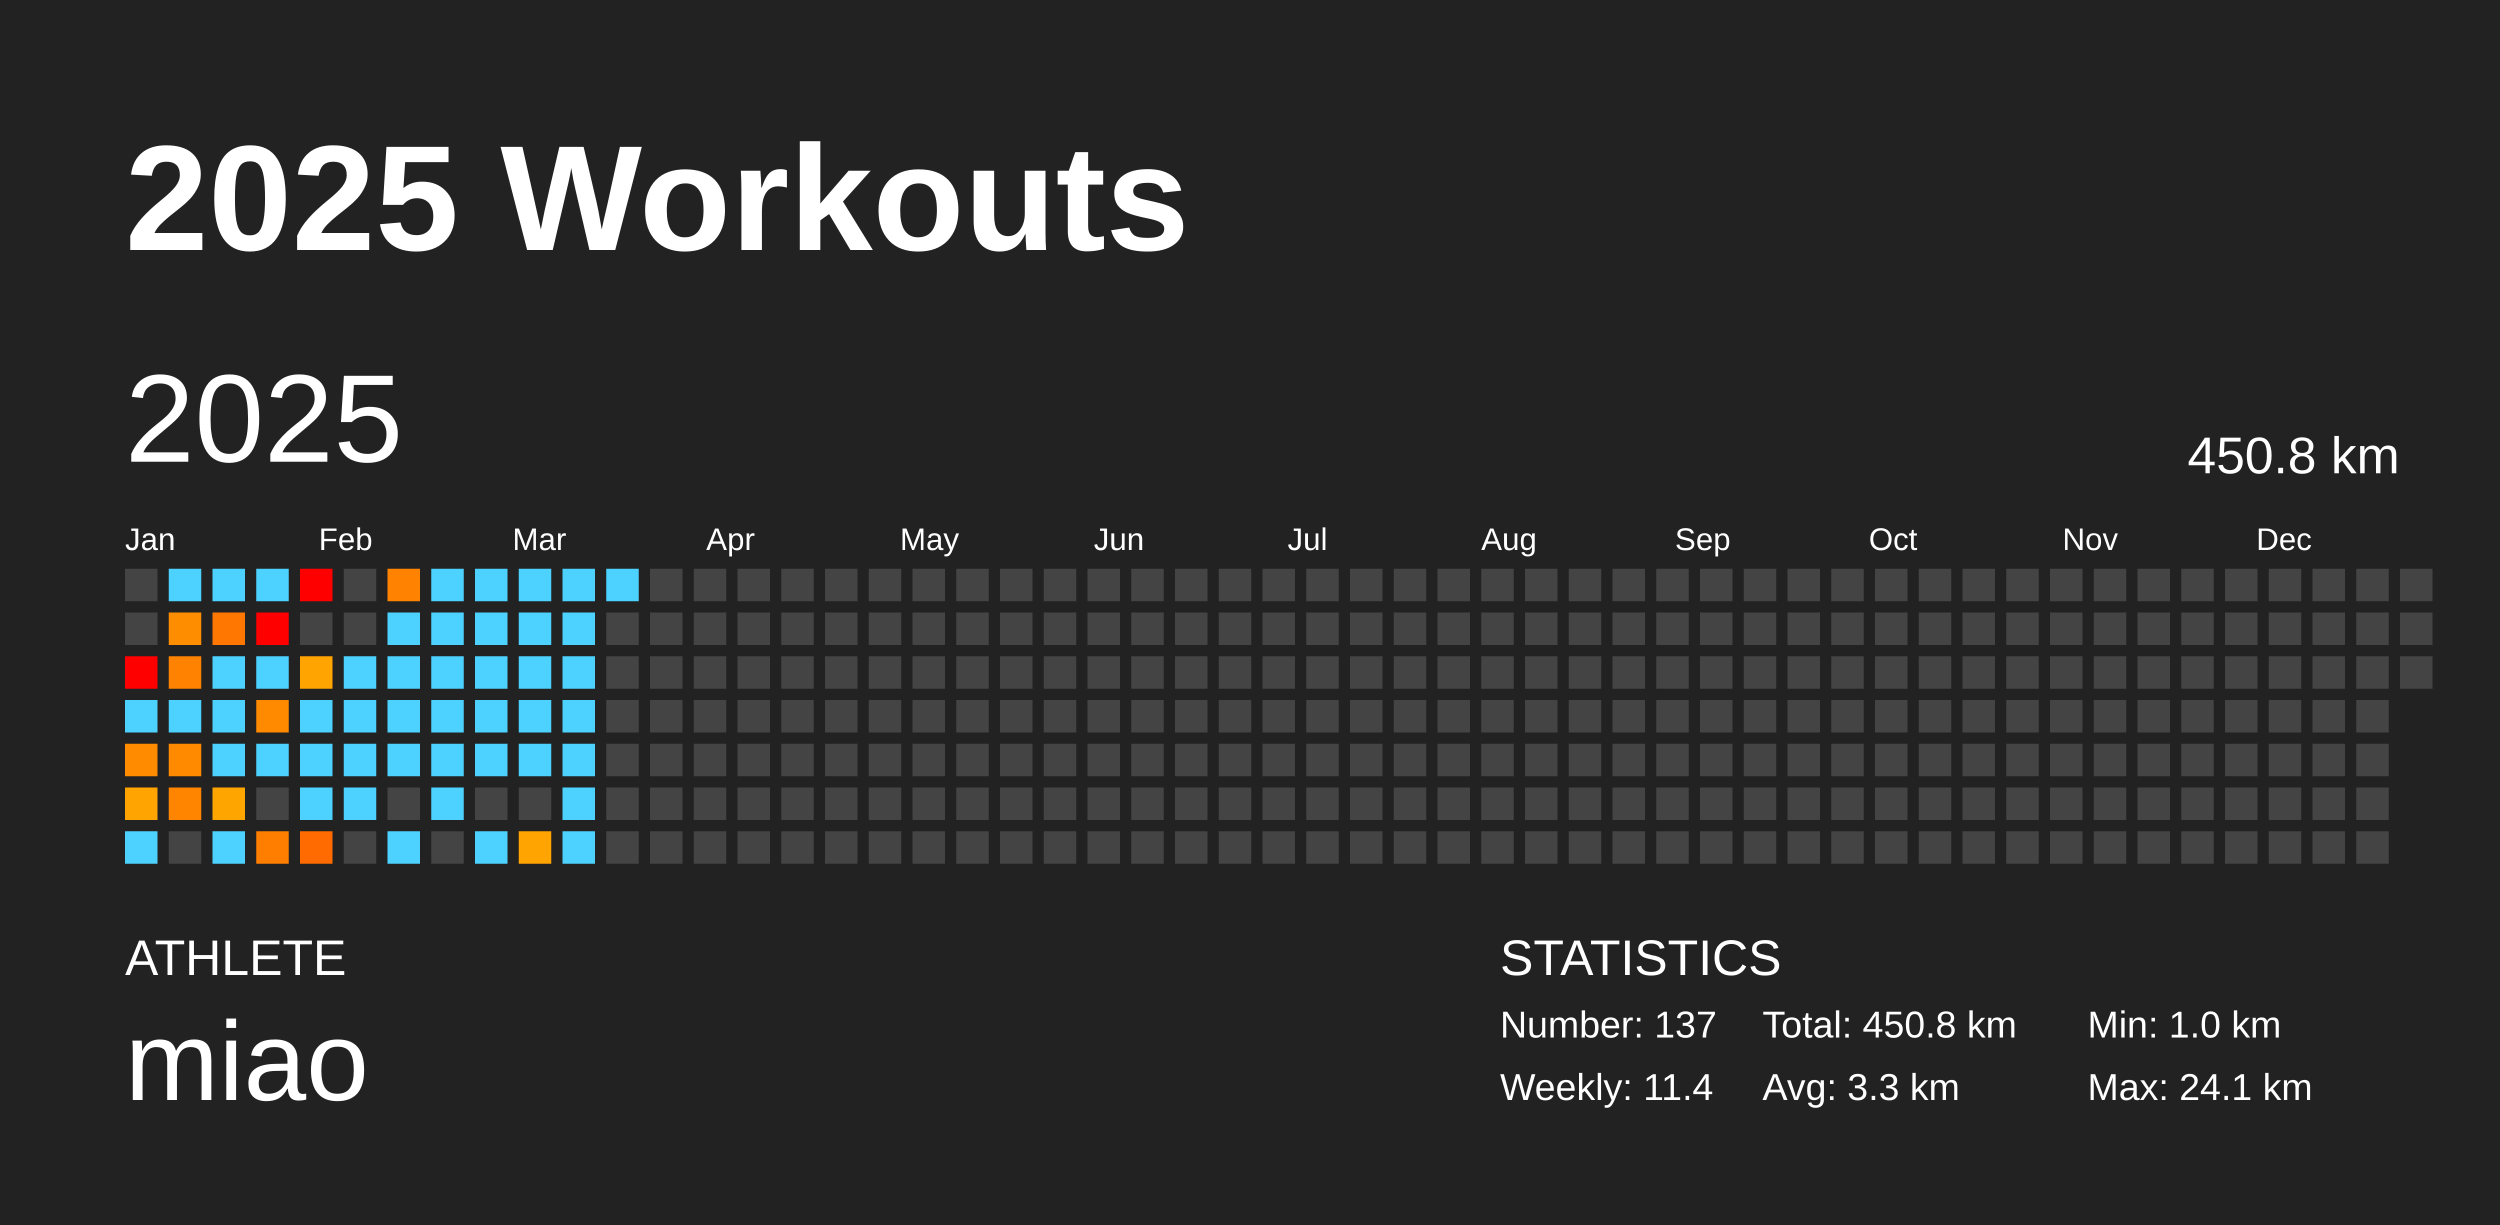
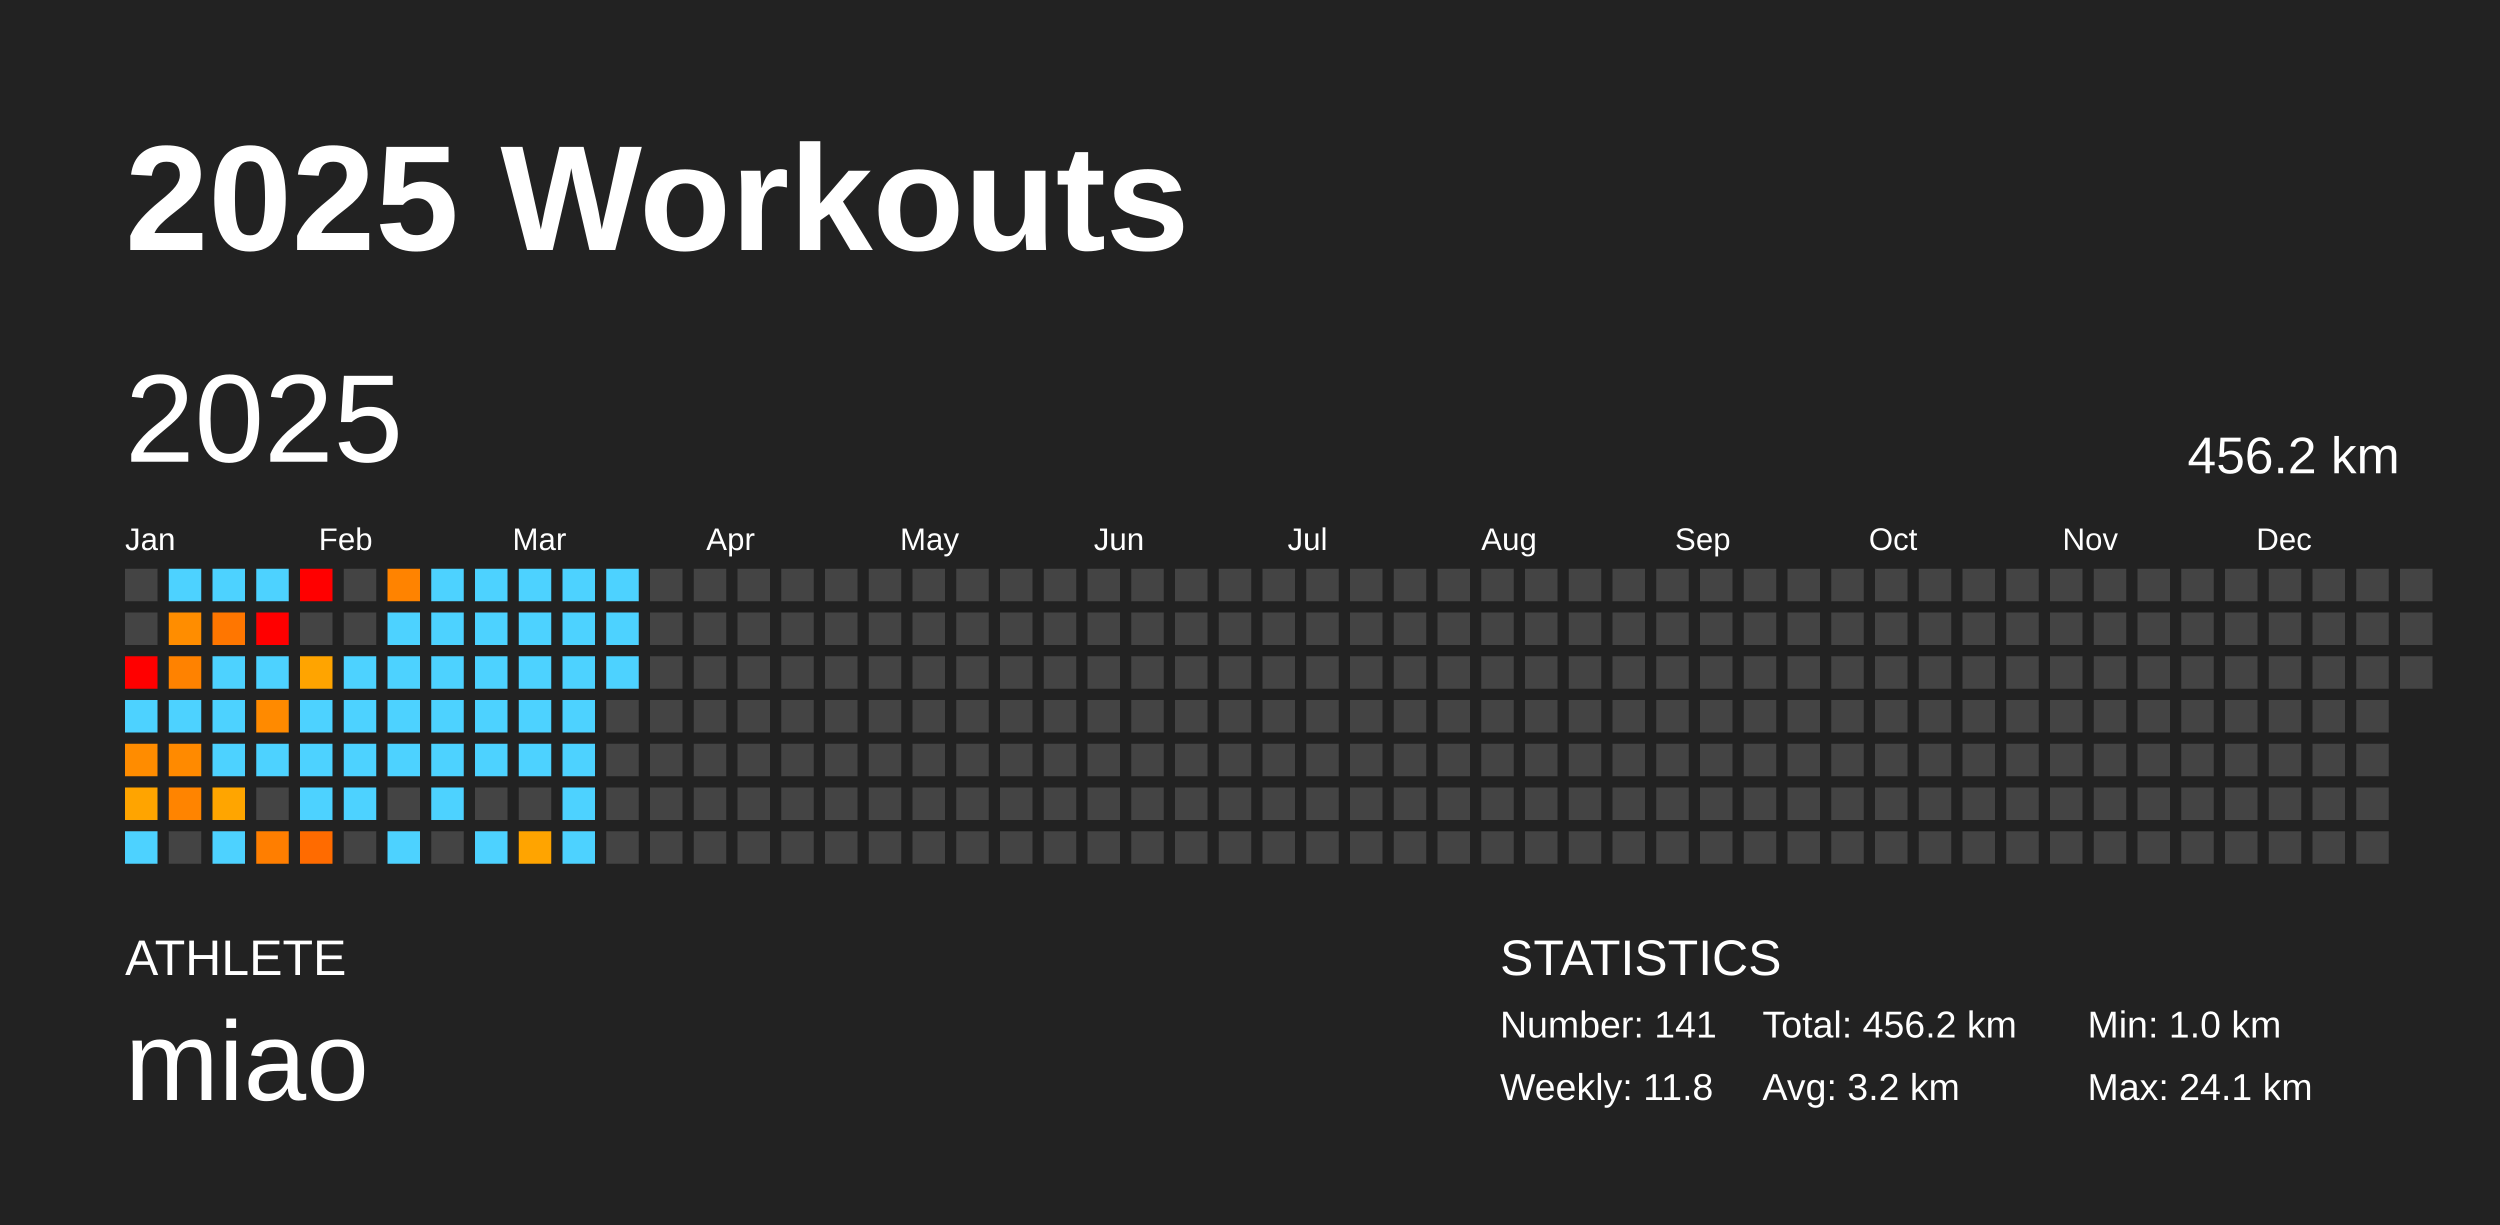
<svg xmlns="http://www.w3.org/2000/svg" baseProfile="full" height="98mm" version="1.1" viewBox="0,0,200,98" width="200mm">
  <defs />
  <rect fill="#222222" height="98" width="200" x="0" y="0" />
  <text fill="#FFFFFF" style="font-size:12px; font-family:Arial; font-weight:bold;" x="10" y="20">2025 Workouts</text>
  <text fill="#FFFFFF" style="font-size:4px; font-family:Arial" x="10" y="78">ATHLETE</text>
  <text fill="#FFFFFF" style="font-size:9px; font-family:Arial" x="10" y="88">miao</text>
  <text fill="#FFFFFF" style="font-size:4px; font-family:Arial" x="120" y="78">STATISTICS</text>
-   <text fill="#FFFFFF" style="font-size:3px; font-family:Arial" x="120" y="83">Number: 137</text>
-   <text fill="#FFFFFF" style="font-size:3px; font-family:Arial" x="120" y="88">Weekly: 11.4</text>
-   <text fill="#FFFFFF" style="font-size:3px; font-family:Arial" x="141" y="83">Total: 450.8 km</text>
-   <text fill="#FFFFFF" style="font-size:3px; font-family:Arial" x="141" y="88">Avg: 3.3 km</text>
+   <text fill="#FFFFFF" style="font-size:3px; font-family:Arial" x="120" y="83">Number: 141</text>
+   <text fill="#FFFFFF" style="font-size:3px; font-family:Arial" x="120" y="88">Weekly: 11.8</text>
+   <text fill="#FFFFFF" style="font-size:3px; font-family:Arial" x="141" y="83">Total: 456.2 km</text>
+   <text fill="#FFFFFF" style="font-size:3px; font-family:Arial" x="141" y="88">Avg: 3.2 km</text>
  <text fill="#FFFFFF" style="font-size:3px; font-family:Arial" x="167" y="83">Min: 1.0 km</text>
  <text fill="#FFFFFF" style="font-size:3px; font-family:Arial" x="167" y="88">Max: 24.1 km</text>
  <text dominant-baseline="hanging" fill="#FFFFFF" style="font-size:10.0px; font-family:Arial;" x="10" y="30">2025</text>
-   <text dominant-baseline="hanging" fill="#FFFFFF" style="font-size:4.125px; font-family:Arial;" x="175" y="35">450.8 km</text>
+   <text dominant-baseline="hanging" fill="#FFFFFF" style="font-size:4.125px; font-family:Arial;" x="175" y="35">456.2 km</text>
  <text fill="#FFFFFF" style="font-size:2.5px; font-family:Arial" x="10.0" y="44">Jan</text>
  <text fill="#FFFFFF" style="font-size:2.5px; font-family:Arial" x="25.5" y="44">Feb</text>
  <text fill="#FFFFFF" style="font-size:2.5px; font-family:Arial" x="41.0" y="44">Mar</text>
  <text fill="#FFFFFF" style="font-size:2.5px; font-family:Arial" x="56.5" y="44">Apr</text>
  <text fill="#FFFFFF" style="font-size:2.5px; font-family:Arial" x="72.0" y="44">May</text>
  <text fill="#FFFFFF" style="font-size:2.5px; font-family:Arial" x="87.5" y="44">Jun</text>
  <text fill="#FFFFFF" style="font-size:2.5px; font-family:Arial" x="103.0" y="44">Jul</text>
  <text fill="#FFFFFF" style="font-size:2.5px; font-family:Arial" x="118.5" y="44">Aug</text>
  <text fill="#FFFFFF" style="font-size:2.5px; font-family:Arial" x="134.0" y="44">Sep</text>
  <text fill="#FFFFFF" style="font-size:2.5px; font-family:Arial" x="149.5" y="44">Oct</text>
  <text fill="#FFFFFF" style="font-size:2.5px; font-family:Arial" x="165.0" y="44">Nov</text>
  <text fill="#FFFFFF" style="font-size:2.5px; font-family:Arial" x="180.5" y="44">Dec</text>
  <rect fill="#444444" height="2.6" width="2.6" x="10.0" y="45.5" />
  <rect fill="#444444" height="2.6" width="2.6" x="10.0" y="49.0" />
  <rect fill="red" height="2.6" width="2.6" x="10.0" y="52.5" />
  <rect fill="#4dd2ff" height="2.6" width="2.6" x="10.0" y="56.0" />
  <rect fill="#ff8c00" height="2.6" width="2.6" x="10.0" y="59.5" />
  <rect fill="#ffa400" height="2.6" width="2.6" x="10.0" y="63.0" />
  <rect fill="#4dd2ff" height="2.6" width="2.6" x="10.0" y="66.5" />
  <rect fill="#4dd2ff" height="2.6" width="2.6" x="13.5" y="45.5" />
  <rect fill="#ff8d00" height="2.6" width="2.6" x="13.5" y="49.0" />
  <rect fill="#ff8200" height="2.6" width="2.6" x="13.5" y="52.5" />
  <rect fill="#4dd2ff" height="2.6" width="2.6" x="13.5" y="56.0" />
  <rect fill="#ff8a00" height="2.6" width="2.6" x="13.5" y="59.5" />
  <rect fill="#ff8400" height="2.6" width="2.6" x="13.5" y="63.0" />
  <rect fill="#444444" height="2.6" width="2.6" x="13.5" y="66.5" />
  <rect fill="#4dd2ff" height="2.6" width="2.6" x="17.0" y="45.5" />
  <rect fill="#ff7600" height="2.6" width="2.6" x="17.0" y="49.0" />
  <rect fill="#4dd2ff" height="2.6" width="2.6" x="17.0" y="52.5" />
  <rect fill="#4dd2ff" height="2.6" width="2.6" x="17.0" y="56.0" />
  <rect fill="#4dd2ff" height="2.6" width="2.6" x="17.0" y="59.5" />
  <rect fill="#ffa500" height="2.6" width="2.6" x="17.0" y="63.0" />
  <rect fill="#4dd2ff" height="2.6" width="2.6" x="17.0" y="66.5" />
  <rect fill="#4dd2ff" height="2.6" width="2.6" x="20.5" y="45.5" />
  <rect fill="red" height="2.6" width="2.6" x="20.5" y="49.0" />
  <rect fill="#4dd2ff" height="2.6" width="2.6" x="20.5" y="52.5" />
  <rect fill="#ff8a00" height="2.6" width="2.6" x="20.5" y="56.0" />
  <rect fill="#4dd2ff" height="2.6" width="2.6" x="20.5" y="59.5" />
  <rect fill="#444444" height="2.6" width="2.6" x="20.5" y="63.0" />
  <rect fill="#ff7e00" height="2.6" width="2.6" x="20.5" y="66.5" />
  <rect fill="red" height="2.6" width="2.6" x="24.0" y="45.5" />
  <rect fill="#444444" height="2.6" width="2.6" x="24.0" y="49.0" />
  <rect fill="#ffa400" height="2.6" width="2.6" x="24.0" y="52.5" />
  <rect fill="#4dd2ff" height="2.6" width="2.6" x="24.0" y="56.0" />
  <rect fill="#4dd2ff" height="2.6" width="2.6" x="24.0" y="59.5" />
  <rect fill="#4dd2ff" height="2.6" width="2.6" x="24.0" y="63.0" />
  <rect fill="#ff6b00" height="2.6" width="2.6" x="24.0" y="66.5" />
  <rect fill="#444444" height="2.6" width="2.6" x="27.5" y="45.5" />
  <rect fill="#444444" height="2.6" width="2.6" x="27.5" y="49.0" />
  <rect fill="#4dd2ff" height="2.6" width="2.6" x="27.5" y="52.5" />
  <rect fill="#4dd2ff" height="2.6" width="2.6" x="27.5" y="56.0" />
  <rect fill="#4dd2ff" height="2.6" width="2.6" x="27.5" y="59.5" />
  <rect fill="#4dd2ff" height="2.6" width="2.6" x="27.5" y="63.0" />
  <rect fill="#444444" height="2.6" width="2.6" x="27.5" y="66.5" />
  <rect fill="#ff8300" height="2.6" width="2.6" x="31.0" y="45.5" />
  <rect fill="#4dd2ff" height="2.6" width="2.6" x="31.0" y="49.0" />
  <rect fill="#4dd2ff" height="2.6" width="2.6" x="31.0" y="52.5" />
  <rect fill="#4dd2ff" height="2.6" width="2.6" x="31.0" y="56.0" />
  <rect fill="#4dd2ff" height="2.6" width="2.6" x="31.0" y="59.5" />
  <rect fill="#444444" height="2.6" width="2.6" x="31.0" y="63.0" />
  <rect fill="#4dd2ff" height="2.6" width="2.6" x="31.0" y="66.5" />
  <rect fill="#4dd2ff" height="2.6" width="2.6" x="34.5" y="45.5" />
  <rect fill="#4dd2ff" height="2.6" width="2.6" x="34.5" y="49.0" />
  <rect fill="#4dd2ff" height="2.6" width="2.6" x="34.5" y="52.5" />
  <rect fill="#4dd2ff" height="2.6" width="2.6" x="34.5" y="56.0" />
  <rect fill="#4dd2ff" height="2.6" width="2.6" x="34.5" y="59.5" />
  <rect fill="#4dd2ff" height="2.6" width="2.6" x="34.5" y="63.0" />
  <rect fill="#444444" height="2.6" width="2.6" x="34.5" y="66.5" />
  <rect fill="#4dd2ff" height="2.6" width="2.6" x="38.0" y="45.5" />
  <rect fill="#4dd2ff" height="2.6" width="2.6" x="38.0" y="49.0" />
  <rect fill="#4dd2ff" height="2.6" width="2.6" x="38.0" y="52.5" />
  <rect fill="#4dd2ff" height="2.6" width="2.6" x="38.0" y="56.0" />
  <rect fill="#4dd2ff" height="2.6" width="2.6" x="38.0" y="59.5" />
  <rect fill="#444444" height="2.6" width="2.6" x="38.0" y="63.0" />
  <rect fill="#4dd2ff" height="2.6" width="2.6" x="38.0" y="66.5" />
  <rect fill="#4dd2ff" height="2.6" width="2.6" x="41.5" y="45.5" />
  <rect fill="#4dd2ff" height="2.6" width="2.6" x="41.5" y="49.0" />
  <rect fill="#4dd2ff" height="2.6" width="2.6" x="41.5" y="52.5" />
  <rect fill="#4dd2ff" height="2.6" width="2.6" x="41.5" y="56.0" />
  <rect fill="#4dd2ff" height="2.6" width="2.6" x="41.5" y="59.5" />
  <rect fill="#444444" height="2.6" width="2.6" x="41.5" y="63.0" />
  <rect fill="#ffa400" height="2.6" width="2.6" x="41.5" y="66.5" />
  <rect fill="#4dd2ff" height="2.6" width="2.6" x="45.0" y="45.5" />
  <rect fill="#4dd2ff" height="2.6" width="2.6" x="45.0" y="49.0" />
  <rect fill="#4dd2ff" height="2.6" width="2.6" x="45.0" y="52.5" />
  <rect fill="#4dd2ff" height="2.6" width="2.6" x="45.0" y="56.0" />
  <rect fill="#4dd2ff" height="2.6" width="2.6" x="45.0" y="59.5" />
  <rect fill="#4dd2ff" height="2.6" width="2.6" x="45.0" y="63.0" />
  <rect fill="#4dd2ff" height="2.6" width="2.6" x="45.0" y="66.5" />
  <rect fill="#4dd2ff" height="2.6" width="2.6" x="48.5" y="45.5" />
-   <rect fill="#444444" height="2.6" width="2.6" x="48.5" y="49.0" />
-   <rect fill="#444444" height="2.6" width="2.6" x="48.5" y="52.5" />
+   <rect fill="#4dd2ff" height="2.6" width="2.6" x="48.5" y="49.0" />
+   <rect fill="#4dd2ff" height="2.6" width="2.6" x="48.5" y="52.5" />
  <rect fill="#444444" height="2.6" width="2.6" x="48.5" y="56.0" />
  <rect fill="#444444" height="2.6" width="2.6" x="48.5" y="59.5" />
  <rect fill="#444444" height="2.6" width="2.6" x="48.5" y="63.0" />
  <rect fill="#444444" height="2.6" width="2.6" x="48.5" y="66.5" />
  <rect fill="#444444" height="2.6" width="2.6" x="52.0" y="45.5" />
  <rect fill="#444444" height="2.6" width="2.6" x="52.0" y="49.0" />
  <rect fill="#444444" height="2.6" width="2.6" x="52.0" y="52.5" />
  <rect fill="#444444" height="2.6" width="2.6" x="52.0" y="56.0" />
  <rect fill="#444444" height="2.6" width="2.6" x="52.0" y="59.5" />
  <rect fill="#444444" height="2.6" width="2.6" x="52.0" y="63.0" />
  <rect fill="#444444" height="2.6" width="2.6" x="52.0" y="66.5" />
  <rect fill="#444444" height="2.6" width="2.6" x="55.5" y="45.5" />
  <rect fill="#444444" height="2.6" width="2.6" x="55.5" y="49.0" />
  <rect fill="#444444" height="2.6" width="2.6" x="55.5" y="52.5" />
  <rect fill="#444444" height="2.6" width="2.6" x="55.5" y="56.0" />
  <rect fill="#444444" height="2.6" width="2.6" x="55.5" y="59.5" />
  <rect fill="#444444" height="2.6" width="2.6" x="55.5" y="63.0" />
  <rect fill="#444444" height="2.6" width="2.6" x="55.5" y="66.5" />
  <rect fill="#444444" height="2.6" width="2.6" x="59.0" y="45.5" />
  <rect fill="#444444" height="2.6" width="2.6" x="59.0" y="49.0" />
  <rect fill="#444444" height="2.6" width="2.6" x="59.0" y="52.5" />
  <rect fill="#444444" height="2.6" width="2.6" x="59.0" y="56.0" />
  <rect fill="#444444" height="2.6" width="2.6" x="59.0" y="59.5" />
  <rect fill="#444444" height="2.6" width="2.6" x="59.0" y="63.0" />
  <rect fill="#444444" height="2.6" width="2.6" x="59.0" y="66.5" />
  <rect fill="#444444" height="2.6" width="2.6" x="62.5" y="45.5" />
  <rect fill="#444444" height="2.6" width="2.6" x="62.5" y="49.0" />
  <rect fill="#444444" height="2.6" width="2.6" x="62.5" y="52.5" />
  <rect fill="#444444" height="2.6" width="2.6" x="62.5" y="56.0" />
  <rect fill="#444444" height="2.6" width="2.6" x="62.5" y="59.5" />
  <rect fill="#444444" height="2.6" width="2.6" x="62.5" y="63.0" />
  <rect fill="#444444" height="2.6" width="2.6" x="62.5" y="66.5" />
  <rect fill="#444444" height="2.6" width="2.6" x="66.0" y="45.5" />
  <rect fill="#444444" height="2.6" width="2.6" x="66.0" y="49.0" />
  <rect fill="#444444" height="2.6" width="2.6" x="66.0" y="52.5" />
  <rect fill="#444444" height="2.6" width="2.6" x="66.0" y="56.0" />
  <rect fill="#444444" height="2.6" width="2.6" x="66.0" y="59.5" />
  <rect fill="#444444" height="2.6" width="2.6" x="66.0" y="63.0" />
  <rect fill="#444444" height="2.6" width="2.6" x="66.0" y="66.5" />
  <rect fill="#444444" height="2.6" width="2.6" x="69.5" y="45.5" />
  <rect fill="#444444" height="2.6" width="2.6" x="69.5" y="49.0" />
  <rect fill="#444444" height="2.6" width="2.6" x="69.5" y="52.5" />
  <rect fill="#444444" height="2.6" width="2.6" x="69.5" y="56.0" />
  <rect fill="#444444" height="2.6" width="2.6" x="69.5" y="59.5" />
  <rect fill="#444444" height="2.6" width="2.6" x="69.5" y="63.0" />
  <rect fill="#444444" height="2.6" width="2.6" x="69.5" y="66.5" />
  <rect fill="#444444" height="2.6" width="2.6" x="73.0" y="45.5" />
  <rect fill="#444444" height="2.6" width="2.6" x="73.0" y="49.0" />
  <rect fill="#444444" height="2.6" width="2.6" x="73.0" y="52.5" />
  <rect fill="#444444" height="2.6" width="2.6" x="73.0" y="56.0" />
  <rect fill="#444444" height="2.6" width="2.6" x="73.0" y="59.5" />
  <rect fill="#444444" height="2.6" width="2.6" x="73.0" y="63.0" />
  <rect fill="#444444" height="2.6" width="2.6" x="73.0" y="66.5" />
  <rect fill="#444444" height="2.6" width="2.6" x="76.5" y="45.5" />
  <rect fill="#444444" height="2.6" width="2.6" x="76.5" y="49.0" />
  <rect fill="#444444" height="2.6" width="2.6" x="76.5" y="52.5" />
  <rect fill="#444444" height="2.6" width="2.6" x="76.5" y="56.0" />
  <rect fill="#444444" height="2.6" width="2.6" x="76.5" y="59.5" />
  <rect fill="#444444" height="2.6" width="2.6" x="76.5" y="63.0" />
  <rect fill="#444444" height="2.6" width="2.6" x="76.5" y="66.5" />
  <rect fill="#444444" height="2.6" width="2.6" x="80.0" y="45.5" />
  <rect fill="#444444" height="2.6" width="2.6" x="80.0" y="49.0" />
  <rect fill="#444444" height="2.6" width="2.6" x="80.0" y="52.5" />
  <rect fill="#444444" height="2.6" width="2.6" x="80.0" y="56.0" />
  <rect fill="#444444" height="2.6" width="2.6" x="80.0" y="59.5" />
  <rect fill="#444444" height="2.6" width="2.6" x="80.0" y="63.0" />
  <rect fill="#444444" height="2.6" width="2.6" x="80.0" y="66.5" />
  <rect fill="#444444" height="2.6" width="2.6" x="83.5" y="45.5" />
  <rect fill="#444444" height="2.6" width="2.6" x="83.5" y="49.0" />
  <rect fill="#444444" height="2.6" width="2.6" x="83.5" y="52.5" />
  <rect fill="#444444" height="2.6" width="2.6" x="83.5" y="56.0" />
  <rect fill="#444444" height="2.6" width="2.6" x="83.5" y="59.5" />
  <rect fill="#444444" height="2.6" width="2.6" x="83.5" y="63.0" />
  <rect fill="#444444" height="2.6" width="2.6" x="83.5" y="66.5" />
  <rect fill="#444444" height="2.6" width="2.6" x="87.0" y="45.5" />
  <rect fill="#444444" height="2.6" width="2.6" x="87.0" y="49.0" />
  <rect fill="#444444" height="2.6" width="2.6" x="87.0" y="52.5" />
  <rect fill="#444444" height="2.6" width="2.6" x="87.0" y="56.0" />
  <rect fill="#444444" height="2.6" width="2.6" x="87.0" y="59.5" />
  <rect fill="#444444" height="2.6" width="2.6" x="87.0" y="63.0" />
  <rect fill="#444444" height="2.6" width="2.6" x="87.0" y="66.5" />
  <rect fill="#444444" height="2.6" width="2.6" x="90.5" y="45.5" />
  <rect fill="#444444" height="2.6" width="2.6" x="90.5" y="49.0" />
  <rect fill="#444444" height="2.6" width="2.6" x="90.5" y="52.5" />
  <rect fill="#444444" height="2.6" width="2.6" x="90.5" y="56.0" />
  <rect fill="#444444" height="2.6" width="2.6" x="90.5" y="59.5" />
  <rect fill="#444444" height="2.6" width="2.6" x="90.5" y="63.0" />
  <rect fill="#444444" height="2.6" width="2.6" x="90.5" y="66.5" />
  <rect fill="#444444" height="2.6" width="2.6" x="94.0" y="45.5" />
  <rect fill="#444444" height="2.6" width="2.6" x="94.0" y="49.0" />
  <rect fill="#444444" height="2.6" width="2.6" x="94.0" y="52.5" />
  <rect fill="#444444" height="2.6" width="2.6" x="94.0" y="56.0" />
  <rect fill="#444444" height="2.6" width="2.6" x="94.0" y="59.5" />
  <rect fill="#444444" height="2.6" width="2.6" x="94.0" y="63.0" />
  <rect fill="#444444" height="2.6" width="2.6" x="94.0" y="66.5" />
  <rect fill="#444444" height="2.6" width="2.6" x="97.5" y="45.5" />
  <rect fill="#444444" height="2.6" width="2.6" x="97.5" y="49.0" />
  <rect fill="#444444" height="2.6" width="2.6" x="97.5" y="52.5" />
  <rect fill="#444444" height="2.6" width="2.6" x="97.5" y="56.0" />
  <rect fill="#444444" height="2.6" width="2.6" x="97.5" y="59.5" />
  <rect fill="#444444" height="2.6" width="2.6" x="97.5" y="63.0" />
  <rect fill="#444444" height="2.6" width="2.6" x="97.5" y="66.5" />
  <rect fill="#444444" height="2.6" width="2.6" x="101.0" y="45.5" />
  <rect fill="#444444" height="2.6" width="2.6" x="101.0" y="49.0" />
  <rect fill="#444444" height="2.6" width="2.6" x="101.0" y="52.5" />
  <rect fill="#444444" height="2.6" width="2.6" x="101.0" y="56.0" />
  <rect fill="#444444" height="2.6" width="2.6" x="101.0" y="59.5" />
  <rect fill="#444444" height="2.6" width="2.6" x="101.0" y="63.0" />
  <rect fill="#444444" height="2.6" width="2.6" x="101.0" y="66.5" />
  <rect fill="#444444" height="2.6" width="2.6" x="104.5" y="45.5" />
  <rect fill="#444444" height="2.6" width="2.6" x="104.5" y="49.0" />
  <rect fill="#444444" height="2.6" width="2.6" x="104.5" y="52.5" />
  <rect fill="#444444" height="2.6" width="2.6" x="104.5" y="56.0" />
  <rect fill="#444444" height="2.6" width="2.6" x="104.5" y="59.5" />
  <rect fill="#444444" height="2.6" width="2.6" x="104.5" y="63.0" />
  <rect fill="#444444" height="2.6" width="2.6" x="104.5" y="66.5" />
  <rect fill="#444444" height="2.6" width="2.6" x="108.0" y="45.5" />
  <rect fill="#444444" height="2.6" width="2.6" x="108.0" y="49.0" />
  <rect fill="#444444" height="2.6" width="2.6" x="108.0" y="52.5" />
  <rect fill="#444444" height="2.6" width="2.6" x="108.0" y="56.0" />
  <rect fill="#444444" height="2.6" width="2.6" x="108.0" y="59.5" />
  <rect fill="#444444" height="2.6" width="2.6" x="108.0" y="63.0" />
  <rect fill="#444444" height="2.6" width="2.6" x="108.0" y="66.5" />
  <rect fill="#444444" height="2.6" width="2.6" x="111.5" y="45.5" />
  <rect fill="#444444" height="2.6" width="2.6" x="111.5" y="49.0" />
  <rect fill="#444444" height="2.6" width="2.6" x="111.5" y="52.5" />
  <rect fill="#444444" height="2.6" width="2.6" x="111.5" y="56.0" />
  <rect fill="#444444" height="2.6" width="2.6" x="111.5" y="59.5" />
  <rect fill="#444444" height="2.6" width="2.6" x="111.5" y="63.0" />
  <rect fill="#444444" height="2.6" width="2.6" x="111.5" y="66.5" />
  <rect fill="#444444" height="2.6" width="2.6" x="115.0" y="45.5" />
  <rect fill="#444444" height="2.6" width="2.6" x="115.0" y="49.0" />
  <rect fill="#444444" height="2.6" width="2.6" x="115.0" y="52.5" />
  <rect fill="#444444" height="2.6" width="2.6" x="115.0" y="56.0" />
  <rect fill="#444444" height="2.6" width="2.6" x="115.0" y="59.5" />
  <rect fill="#444444" height="2.6" width="2.6" x="115.0" y="63.0" />
  <rect fill="#444444" height="2.6" width="2.6" x="115.0" y="66.5" />
  <rect fill="#444444" height="2.6" width="2.6" x="118.5" y="45.5" />
  <rect fill="#444444" height="2.6" width="2.6" x="118.5" y="49.0" />
  <rect fill="#444444" height="2.6" width="2.6" x="118.5" y="52.5" />
  <rect fill="#444444" height="2.6" width="2.6" x="118.5" y="56.0" />
  <rect fill="#444444" height="2.6" width="2.6" x="118.5" y="59.5" />
  <rect fill="#444444" height="2.6" width="2.6" x="118.5" y="63.0" />
  <rect fill="#444444" height="2.6" width="2.6" x="118.5" y="66.5" />
  <rect fill="#444444" height="2.6" width="2.6" x="122.0" y="45.5" />
  <rect fill="#444444" height="2.6" width="2.6" x="122.0" y="49.0" />
  <rect fill="#444444" height="2.6" width="2.6" x="122.0" y="52.5" />
  <rect fill="#444444" height="2.6" width="2.6" x="122.0" y="56.0" />
  <rect fill="#444444" height="2.6" width="2.6" x="122.0" y="59.5" />
  <rect fill="#444444" height="2.6" width="2.6" x="122.0" y="63.0" />
  <rect fill="#444444" height="2.6" width="2.6" x="122.0" y="66.5" />
  <rect fill="#444444" height="2.6" width="2.6" x="125.5" y="45.5" />
  <rect fill="#444444" height="2.6" width="2.6" x="125.5" y="49.0" />
  <rect fill="#444444" height="2.6" width="2.6" x="125.5" y="52.5" />
  <rect fill="#444444" height="2.6" width="2.6" x="125.5" y="56.0" />
  <rect fill="#444444" height="2.6" width="2.6" x="125.5" y="59.5" />
  <rect fill="#444444" height="2.6" width="2.6" x="125.5" y="63.0" />
  <rect fill="#444444" height="2.6" width="2.6" x="125.5" y="66.5" />
  <rect fill="#444444" height="2.6" width="2.6" x="129.0" y="45.5" />
  <rect fill="#444444" height="2.6" width="2.6" x="129.0" y="49.0" />
  <rect fill="#444444" height="2.6" width="2.6" x="129.0" y="52.5" />
  <rect fill="#444444" height="2.6" width="2.6" x="129.0" y="56.0" />
  <rect fill="#444444" height="2.6" width="2.6" x="129.0" y="59.5" />
  <rect fill="#444444" height="2.6" width="2.6" x="129.0" y="63.0" />
  <rect fill="#444444" height="2.6" width="2.6" x="129.0" y="66.5" />
  <rect fill="#444444" height="2.6" width="2.6" x="132.5" y="45.5" />
  <rect fill="#444444" height="2.6" width="2.6" x="132.5" y="49.0" />
  <rect fill="#444444" height="2.6" width="2.6" x="132.5" y="52.5" />
  <rect fill="#444444" height="2.6" width="2.6" x="132.5" y="56.0" />
  <rect fill="#444444" height="2.6" width="2.6" x="132.5" y="59.5" />
  <rect fill="#444444" height="2.6" width="2.6" x="132.5" y="63.0" />
  <rect fill="#444444" height="2.6" width="2.6" x="132.5" y="66.5" />
  <rect fill="#444444" height="2.6" width="2.6" x="136.0" y="45.5" />
  <rect fill="#444444" height="2.6" width="2.6" x="136.0" y="49.0" />
  <rect fill="#444444" height="2.6" width="2.6" x="136.0" y="52.5" />
  <rect fill="#444444" height="2.6" width="2.6" x="136.0" y="56.0" />
  <rect fill="#444444" height="2.6" width="2.6" x="136.0" y="59.5" />
  <rect fill="#444444" height="2.6" width="2.6" x="136.0" y="63.0" />
  <rect fill="#444444" height="2.6" width="2.6" x="136.0" y="66.5" />
  <rect fill="#444444" height="2.6" width="2.6" x="139.5" y="45.5" />
  <rect fill="#444444" height="2.6" width="2.6" x="139.5" y="49.0" />
  <rect fill="#444444" height="2.6" width="2.6" x="139.5" y="52.5" />
  <rect fill="#444444" height="2.6" width="2.6" x="139.5" y="56.0" />
  <rect fill="#444444" height="2.6" width="2.6" x="139.5" y="59.5" />
  <rect fill="#444444" height="2.6" width="2.6" x="139.5" y="63.0" />
  <rect fill="#444444" height="2.6" width="2.6" x="139.5" y="66.5" />
  <rect fill="#444444" height="2.6" width="2.6" x="143.0" y="45.5" />
  <rect fill="#444444" height="2.6" width="2.6" x="143.0" y="49.0" />
  <rect fill="#444444" height="2.6" width="2.6" x="143.0" y="52.5" />
  <rect fill="#444444" height="2.6" width="2.6" x="143.0" y="56.0" />
  <rect fill="#444444" height="2.6" width="2.6" x="143.0" y="59.5" />
  <rect fill="#444444" height="2.6" width="2.6" x="143.0" y="63.0" />
  <rect fill="#444444" height="2.6" width="2.6" x="143.0" y="66.5" />
  <rect fill="#444444" height="2.6" width="2.6" x="146.5" y="45.5" />
  <rect fill="#444444" height="2.6" width="2.6" x="146.5" y="49.0" />
  <rect fill="#444444" height="2.6" width="2.6" x="146.5" y="52.5" />
  <rect fill="#444444" height="2.6" width="2.6" x="146.5" y="56.0" />
  <rect fill="#444444" height="2.6" width="2.6" x="146.5" y="59.5" />
  <rect fill="#444444" height="2.6" width="2.6" x="146.5" y="63.0" />
  <rect fill="#444444" height="2.6" width="2.6" x="146.5" y="66.5" />
  <rect fill="#444444" height="2.6" width="2.6" x="150.0" y="45.5" />
  <rect fill="#444444" height="2.6" width="2.6" x="150.0" y="49.0" />
  <rect fill="#444444" height="2.6" width="2.6" x="150.0" y="52.5" />
  <rect fill="#444444" height="2.6" width="2.6" x="150.0" y="56.0" />
  <rect fill="#444444" height="2.6" width="2.6" x="150.0" y="59.5" />
  <rect fill="#444444" height="2.6" width="2.6" x="150.0" y="63.0" />
  <rect fill="#444444" height="2.6" width="2.6" x="150.0" y="66.5" />
  <rect fill="#444444" height="2.6" width="2.6" x="153.5" y="45.5" />
  <rect fill="#444444" height="2.6" width="2.6" x="153.5" y="49.0" />
  <rect fill="#444444" height="2.6" width="2.6" x="153.5" y="52.5" />
  <rect fill="#444444" height="2.6" width="2.6" x="153.5" y="56.0" />
  <rect fill="#444444" height="2.6" width="2.6" x="153.5" y="59.5" />
  <rect fill="#444444" height="2.6" width="2.6" x="153.5" y="63.0" />
  <rect fill="#444444" height="2.6" width="2.6" x="153.5" y="66.5" />
  <rect fill="#444444" height="2.6" width="2.6" x="157.0" y="45.5" />
  <rect fill="#444444" height="2.6" width="2.6" x="157.0" y="49.0" />
  <rect fill="#444444" height="2.6" width="2.6" x="157.0" y="52.5" />
  <rect fill="#444444" height="2.6" width="2.6" x="157.0" y="56.0" />
  <rect fill="#444444" height="2.6" width="2.6" x="157.0" y="59.5" />
  <rect fill="#444444" height="2.6" width="2.6" x="157.0" y="63.0" />
  <rect fill="#444444" height="2.6" width="2.6" x="157.0" y="66.5" />
  <rect fill="#444444" height="2.6" width="2.6" x="160.5" y="45.5" />
  <rect fill="#444444" height="2.6" width="2.6" x="160.5" y="49.0" />
  <rect fill="#444444" height="2.6" width="2.6" x="160.5" y="52.5" />
  <rect fill="#444444" height="2.6" width="2.6" x="160.5" y="56.0" />
  <rect fill="#444444" height="2.6" width="2.6" x="160.5" y="59.5" />
  <rect fill="#444444" height="2.6" width="2.6" x="160.5" y="63.0" />
  <rect fill="#444444" height="2.6" width="2.6" x="160.5" y="66.5" />
  <rect fill="#444444" height="2.6" width="2.6" x="164.0" y="45.5" />
  <rect fill="#444444" height="2.6" width="2.6" x="164.0" y="49.0" />
  <rect fill="#444444" height="2.6" width="2.6" x="164.0" y="52.5" />
  <rect fill="#444444" height="2.6" width="2.6" x="164.0" y="56.0" />
  <rect fill="#444444" height="2.6" width="2.6" x="164.0" y="59.5" />
  <rect fill="#444444" height="2.6" width="2.6" x="164.0" y="63.0" />
  <rect fill="#444444" height="2.6" width="2.6" x="164.0" y="66.5" />
  <rect fill="#444444" height="2.6" width="2.6" x="167.5" y="45.5" />
  <rect fill="#444444" height="2.6" width="2.6" x="167.5" y="49.0" />
  <rect fill="#444444" height="2.6" width="2.6" x="167.5" y="52.5" />
  <rect fill="#444444" height="2.6" width="2.6" x="167.5" y="56.0" />
  <rect fill="#444444" height="2.6" width="2.6" x="167.5" y="59.5" />
  <rect fill="#444444" height="2.6" width="2.6" x="167.5" y="63.0" />
  <rect fill="#444444" height="2.6" width="2.6" x="167.5" y="66.5" />
  <rect fill="#444444" height="2.6" width="2.6" x="171.0" y="45.5" />
  <rect fill="#444444" height="2.6" width="2.6" x="171.0" y="49.0" />
  <rect fill="#444444" height="2.6" width="2.6" x="171.0" y="52.5" />
  <rect fill="#444444" height="2.6" width="2.6" x="171.0" y="56.0" />
  <rect fill="#444444" height="2.6" width="2.6" x="171.0" y="59.5" />
  <rect fill="#444444" height="2.6" width="2.6" x="171.0" y="63.0" />
  <rect fill="#444444" height="2.6" width="2.6" x="171.0" y="66.5" />
  <rect fill="#444444" height="2.6" width="2.6" x="174.5" y="45.5" />
  <rect fill="#444444" height="2.6" width="2.6" x="174.5" y="49.0" />
  <rect fill="#444444" height="2.6" width="2.6" x="174.5" y="52.5" />
  <rect fill="#444444" height="2.6" width="2.6" x="174.5" y="56.0" />
  <rect fill="#444444" height="2.6" width="2.6" x="174.5" y="59.5" />
  <rect fill="#444444" height="2.6" width="2.6" x="174.5" y="63.0" />
  <rect fill="#444444" height="2.6" width="2.6" x="174.5" y="66.5" />
  <rect fill="#444444" height="2.6" width="2.6" x="178.0" y="45.5" />
  <rect fill="#444444" height="2.6" width="2.6" x="178.0" y="49.0" />
  <rect fill="#444444" height="2.6" width="2.6" x="178.0" y="52.5" />
  <rect fill="#444444" height="2.6" width="2.6" x="178.0" y="56.0" />
  <rect fill="#444444" height="2.6" width="2.6" x="178.0" y="59.5" />
  <rect fill="#444444" height="2.6" width="2.6" x="178.0" y="63.0" />
  <rect fill="#444444" height="2.6" width="2.6" x="178.0" y="66.5" />
  <rect fill="#444444" height="2.6" width="2.6" x="181.5" y="45.5" />
  <rect fill="#444444" height="2.6" width="2.6" x="181.5" y="49.0" />
  <rect fill="#444444" height="2.6" width="2.6" x="181.5" y="52.5" />
  <rect fill="#444444" height="2.6" width="2.6" x="181.5" y="56.0" />
  <rect fill="#444444" height="2.6" width="2.6" x="181.5" y="59.5" />
  <rect fill="#444444" height="2.6" width="2.6" x="181.5" y="63.0" />
  <rect fill="#444444" height="2.6" width="2.6" x="181.5" y="66.5" />
  <rect fill="#444444" height="2.6" width="2.6" x="185.0" y="45.5" />
  <rect fill="#444444" height="2.6" width="2.6" x="185.0" y="49.0" />
  <rect fill="#444444" height="2.6" width="2.6" x="185.0" y="52.5" />
  <rect fill="#444444" height="2.6" width="2.6" x="185.0" y="56.0" />
  <rect fill="#444444" height="2.6" width="2.6" x="185.0" y="59.5" />
  <rect fill="#444444" height="2.6" width="2.6" x="185.0" y="63.0" />
  <rect fill="#444444" height="2.6" width="2.6" x="185.0" y="66.5" />
  <rect fill="#444444" height="2.6" width="2.6" x="188.5" y="45.5" />
  <rect fill="#444444" height="2.6" width="2.6" x="188.5" y="49.0" />
  <rect fill="#444444" height="2.6" width="2.6" x="188.5" y="52.5" />
  <rect fill="#444444" height="2.6" width="2.6" x="188.5" y="56.0" />
  <rect fill="#444444" height="2.6" width="2.6" x="188.5" y="59.5" />
  <rect fill="#444444" height="2.6" width="2.6" x="188.5" y="63.0" />
  <rect fill="#444444" height="2.6" width="2.6" x="188.5" y="66.5" />
  <rect fill="#444444" height="2.6" width="2.6" x="192.0" y="45.5" />
  <rect fill="#444444" height="2.6" width="2.6" x="192.0" y="49.0" />
  <rect fill="#444444" height="2.6" width="2.6" x="192.0" y="52.5" />
</svg>
